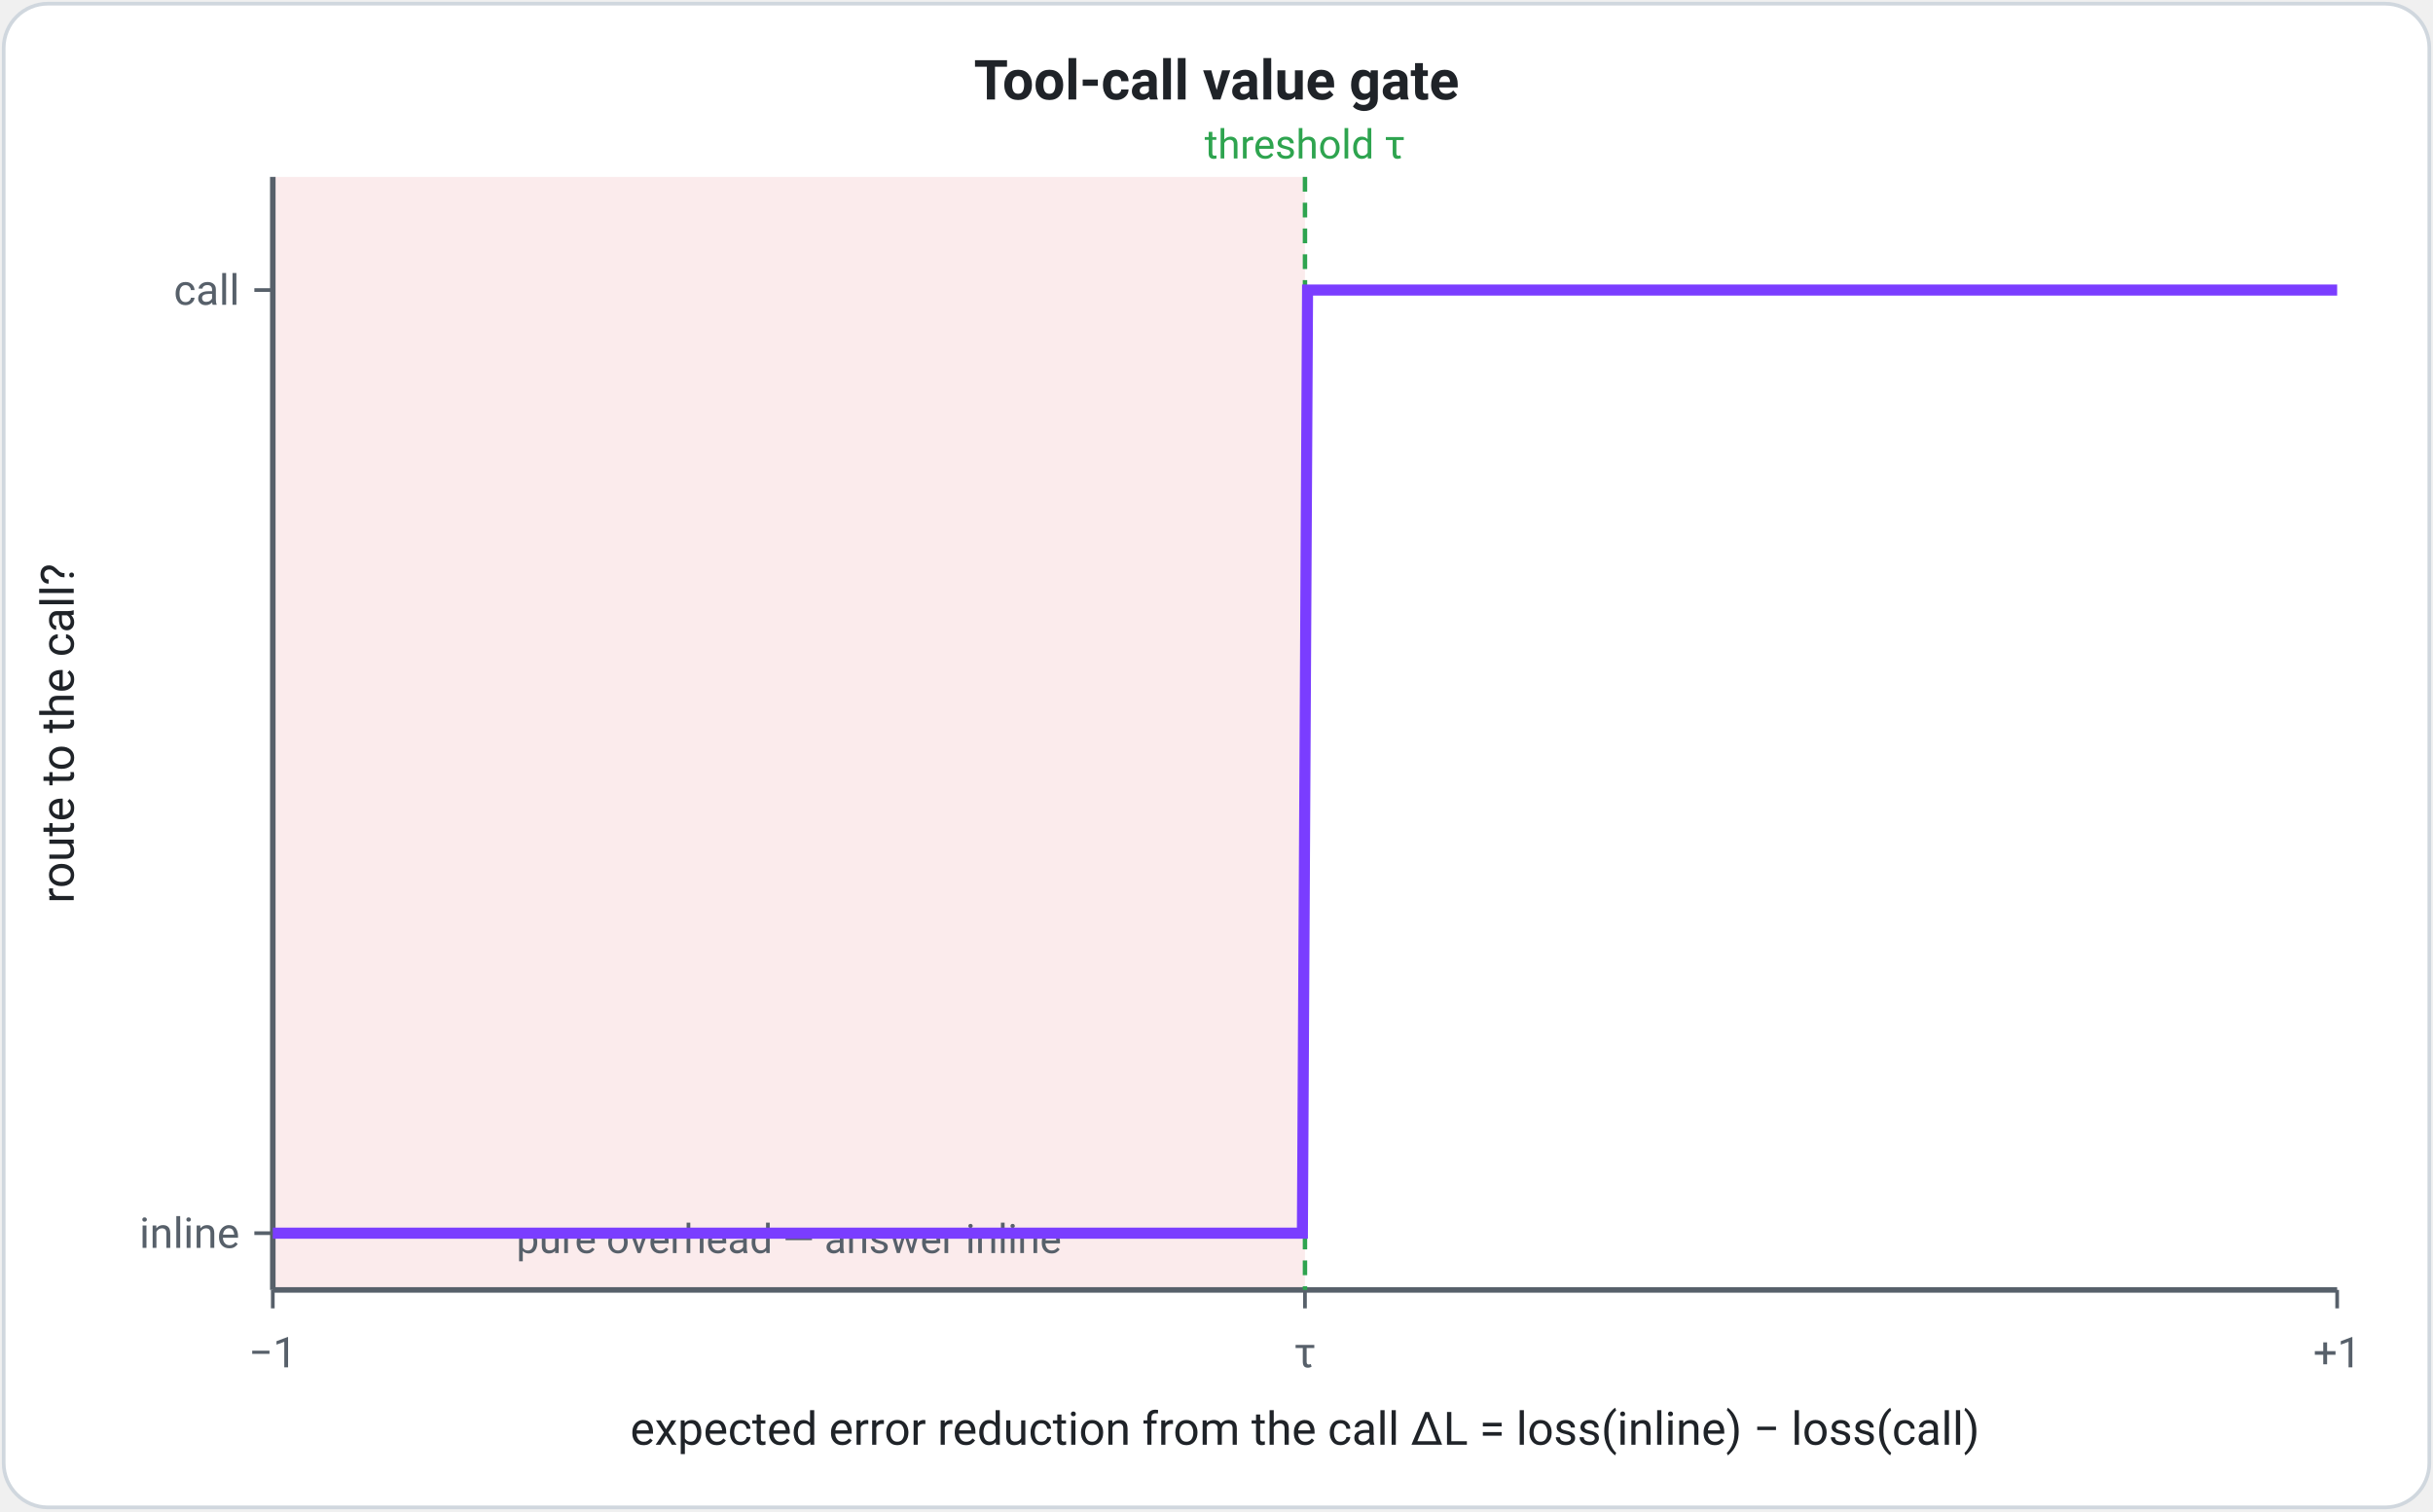
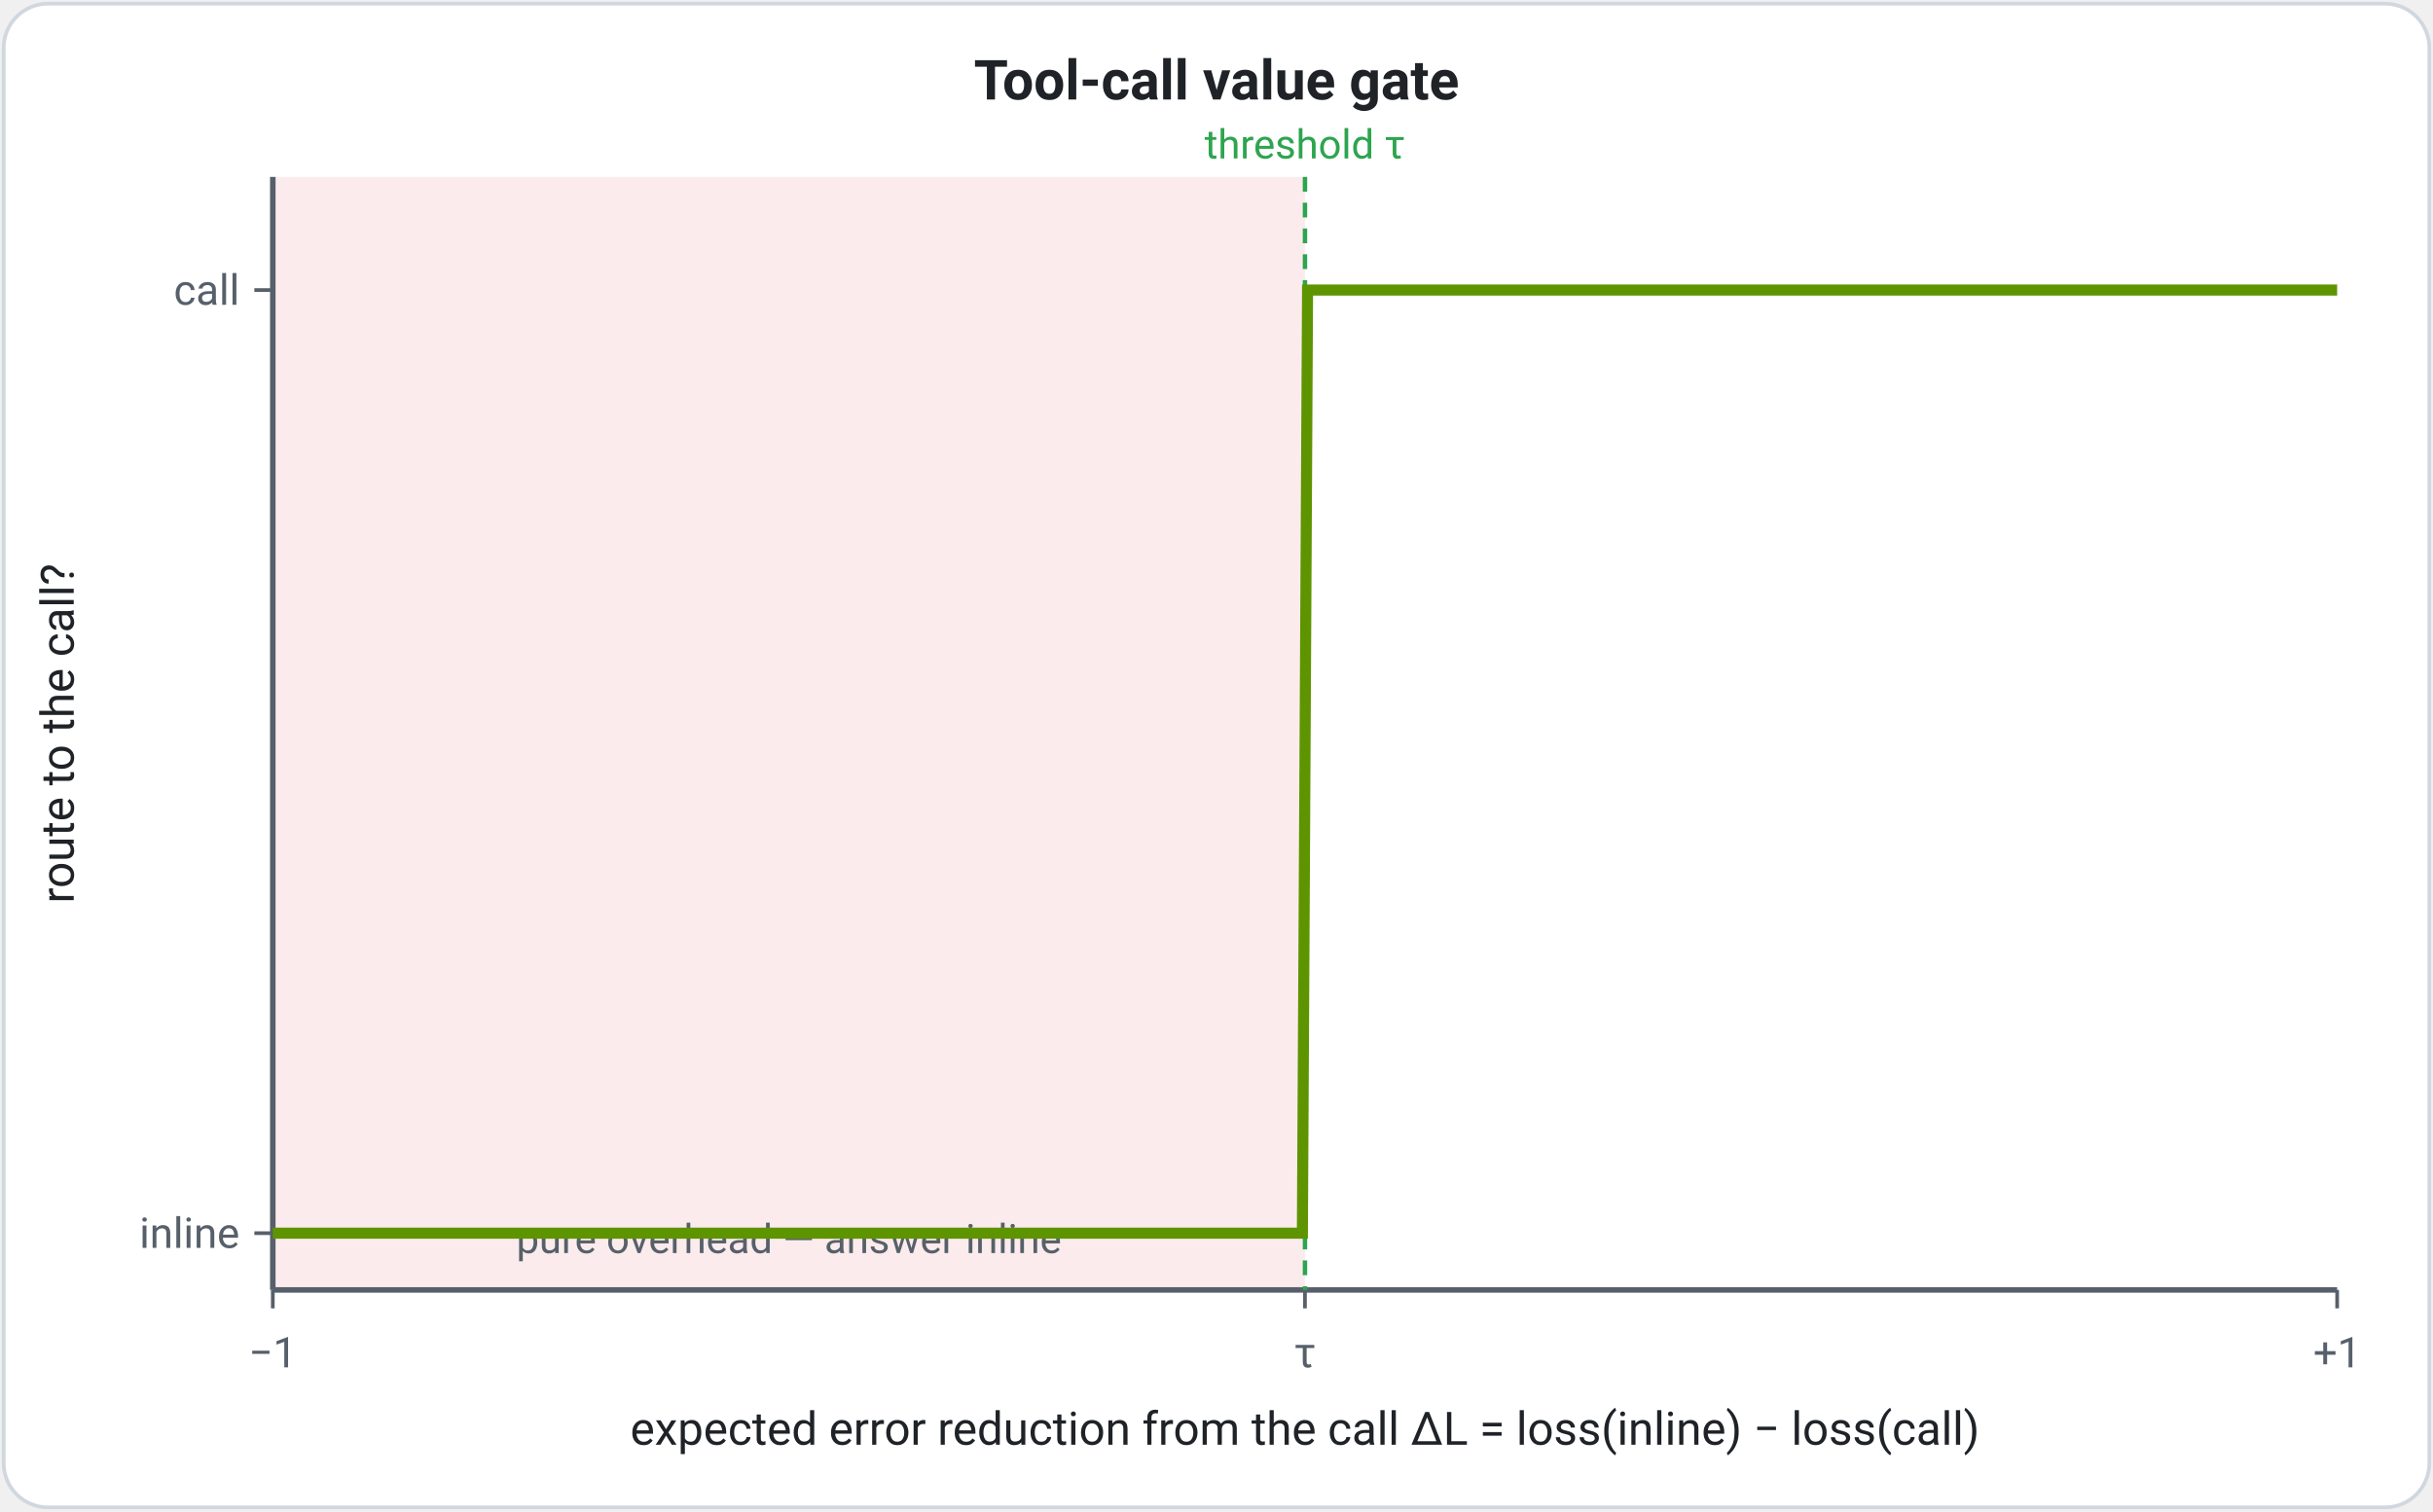
<svg xmlns="http://www.w3.org/2000/svg" viewBox="0 0 660 410" width="660" height="410" font-family="-apple-system,BlinkMacSystemFont,Segoe UI,Roboto,Helvetica,Arial,sans-serif">
  <rect x="1" y="1" width="658" height="408" rx="12" fill="#ffffff" stroke="#d0d7de" />
  <rect x="74.0" y="48" width="280.0" height="302" fill="#cf222e" opacity="0.09" />
  <text x="214.0" y="340" text-anchor="middle" font-size="11" fill="#57606a">pure overhead — answer inline</text>
  <text x="330.0" y="27" text-anchor="middle" font-size="15" font-weight="700" fill="#1f2328">Tool-call value gate</text>
  <line x1="74" y1="48" x2="74" y2="350" stroke="#57606a" stroke-width="1.5" />
  <line x1="74" y1="350" x2="634" y2="350" stroke="#57606a" stroke-width="1.5" />
  <line x1="74.0" y1="350" x2="74.0" y2="355" stroke="#57606a" />
  <text x="74.0" y="371" text-anchor="middle" font-size="11.5" fill="#57606a">−1</text>
  <line x1="354.0" y1="350" x2="354.0" y2="355" stroke="#57606a" />
  <text x="354.0" y="371" text-anchor="middle" font-size="11.5" fill="#57606a">τ</text>
  <line x1="634.0" y1="350" x2="634.0" y2="355" stroke="#57606a" />
  <text x="634.0" y="371" text-anchor="middle" font-size="11.5" fill="#57606a">+1</text>
  <line x1="69" y1="334.6" x2="74" y2="334.6" stroke="#57606a" />
  <text x="65" y="338.6" text-anchor="end" font-size="11.5" fill="#57606a">inline</text>
  <line x1="69" y1="78.7" x2="74" y2="78.7" stroke="#57606a" />
  <text x="65" y="82.7" text-anchor="end" font-size="11.5" fill="#57606a">call</text>
  <line x1="354.0" y1="48" x2="354.0" y2="350" stroke="#2ea44f" stroke-width="1.2" stroke-dasharray="4 3" />
  <text x="354.0" y="43" text-anchor="middle" font-size="11" fill="#2ea44f">threshold τ</text>
-   <polyline points="74.0,334.6 75.4,334.6 76.8,334.6 78.2,334.6 79.6,334.6 81.0,334.6 82.4,334.6 83.8,334.6 85.2,334.6 86.6,334.6 88.0,334.6 89.4,334.6 90.8,334.6 92.2,334.6 93.6,334.6 95.1,334.6 96.5,334.6 97.9,334.6 99.3,334.6 100.7,334.6 102.1,334.6 103.5,334.6 104.9,334.6 106.3,334.6 107.7,334.6 109.1,334.6 110.5,334.6 111.9,334.6 113.3,334.6 114.7,334.6 116.1,334.6 117.5,334.6 118.9,334.6 120.3,334.6 121.7,334.6 123.1,334.6 124.5,334.6 125.9,334.6 127.3,334.6 128.7,334.6 130.1,334.6 131.5,334.6 132.9,334.6 134.4,334.6 135.8,334.6 137.2,334.6 138.6,334.6 140.0,334.6 141.4,334.6 142.8,334.6 144.2,334.6 145.6,334.6 147.0,334.6 148.4,334.6 149.8,334.6 151.2,334.6 152.6,334.6 154.0,334.6 155.4,334.6 156.8,334.6 158.2,334.6 159.6,334.6 161.0,334.6 162.4,334.6 163.8,334.6 165.2,334.6 166.6,334.6 168.0,334.6 169.4,334.6 170.8,334.6 172.2,334.6 173.6,334.6 175.1,334.6 176.5,334.6 177.9,334.6 179.3,334.6 180.7,334.6 182.1,334.6 183.5,334.6 184.9,334.6 186.3,334.6 187.7,334.6 189.1,334.6 190.5,334.6 191.9,334.6 193.3,334.6 194.7,334.6 196.1,334.6 197.5,334.6 198.9,334.6 200.3,334.6 201.7,334.6 203.1,334.6 204.5,334.6 205.9,334.6 207.3,334.6 208.7,334.6 210.1,334.6 211.5,334.6 212.9,334.6 214.4,334.6 215.8,334.6 217.2,334.6 218.6,334.6 220.0,334.6 221.4,334.6 222.8,334.6 224.2,334.6 225.6,334.6 227.0,334.6 228.4,334.6 229.8,334.6 231.2,334.6 232.6,334.6 234.0,334.6 235.4,334.6 236.8,334.6 238.2,334.6 239.6,334.6 241.0,334.6 242.4,334.6 243.8,334.6 245.2,334.6 246.6,334.6 248.0,334.6 249.4,334.6 250.8,334.6 252.2,334.6 253.6,334.6 255.1,334.6 256.5,334.6 257.9,334.6 259.3,334.6 260.7,334.6 262.1,334.6 263.5,334.6 264.9,334.6 266.3,334.6 267.7,334.6 269.1,334.6 270.5,334.6 271.9,334.6 273.3,334.6 274.7,334.6 276.1,334.6 277.5,334.6 278.9,334.6 280.3,334.6 281.7,334.6 283.1,334.6 284.5,334.6 285.9,334.6 287.3,334.6 288.7,334.6 290.1,334.6 291.5,334.6 292.9,334.6 294.4,334.6 295.8,334.6 297.2,334.6 298.6,334.6 300.0,334.6 301.4,334.6 302.8,334.6 304.2,334.6 305.6,334.6 307.0,334.6 308.4,334.6 309.8,334.6 311.2,334.6 312.6,334.6 314.0,334.6 315.4,334.6 316.8,334.6 318.2,334.6 319.6,334.6 321.0,334.6 322.4,334.6 323.8,334.6 325.2,334.6 326.6,334.6 328.0,334.6 329.4,334.6 330.8,334.6 332.2,334.6 333.6,334.6 335.1,334.6 336.5,334.6 337.9,334.6 339.3,334.6 340.7,334.6 342.1,334.6 343.5,334.6 344.9,334.6 346.3,334.6 347.7,334.6 349.1,334.6 350.5,334.6 351.9,334.6 353.3,334.6 354.7,78.7 356.1,78.7 357.5,78.7 358.9,78.7 360.3,78.7 361.7,78.7 363.1,78.7 364.5,78.7 365.9,78.7 367.3,78.7 368.7,78.7 370.1,78.7 371.5,78.7 372.9,78.7 374.4,78.7 375.8,78.7 377.2,78.7 378.6,78.7 380.0,78.7 381.4,78.7 382.8,78.7 384.2,78.7 385.6,78.7 387.0,78.7 388.4,78.7 389.8,78.7 391.2,78.7 392.6,78.7 394.0,78.7 395.4,78.7 396.8,78.7 398.2,78.7 399.6,78.7 401.0,78.7 402.4,78.7 403.8,78.7 405.2,78.7 406.6,78.7 408.0,78.7 409.4,78.7 410.8,78.7 412.2,78.7 413.6,78.7 415.1,78.7 416.5,78.7 417.9,78.7 419.3,78.7 420.7,78.7 422.1,78.7 423.5,78.7 424.9,78.7 426.3,78.7 427.7,78.7 429.1,78.7 430.5,78.7 431.9,78.7 433.3,78.7 434.7,78.7 436.1,78.7 437.5,78.7 438.9,78.7 440.3,78.7 441.7,78.7 443.1,78.7 444.5,78.7 445.9,78.7 447.3,78.7 448.7,78.7 450.1,78.7 451.5,78.7 452.9,78.7 454.4,78.7 455.8,78.7 457.2,78.7 458.6,78.7 460.0,78.7 461.4,78.7 462.8,78.7 464.2,78.7 465.6,78.7 467.0,78.7 468.4,78.7 469.8,78.7 471.2,78.7 472.6,78.7 474.0,78.7 475.4,78.7 476.8,78.7 478.2,78.7 479.6,78.7 481.0,78.7 482.4,78.7 483.8,78.7 485.2,78.7 486.6,78.7 488.0,78.7 489.4,78.7 490.8,78.7 492.2,78.7 493.6,78.7 495.1,78.7 496.5,78.7 497.9,78.7 499.3,78.7 500.7,78.7 502.1,78.7 503.5,78.7 504.9,78.7 506.3,78.7 507.7,78.7 509.1,78.7 510.5,78.7 511.9,78.7 513.3,78.7 514.7,78.7 516.1,78.7 517.5,78.7 518.9,78.7 520.3,78.7 521.7,78.7 523.1,78.7 524.5,78.7 525.9,78.7 527.3,78.7 528.7,78.7 530.1,78.7 531.5,78.7 532.9,78.7 534.4,78.7 535.8,78.7 537.2,78.7 538.6,78.7 540.0,78.7 541.4,78.7 542.8,78.7 544.2,78.7 545.6,78.7 547.0,78.7 548.4,78.7 549.8,78.7 551.2,78.7 552.6,78.7 554.0,78.7 555.4,78.7 556.8,78.7 558.2,78.7 559.6,78.7 561.0,78.7 562.4,78.7 563.8,78.7 565.2,78.7 566.6,78.7 568.0,78.7 569.4,78.7 570.8,78.7 572.2,78.7 573.6,78.7 575.1,78.7 576.5,78.7 577.9,78.7 579.3,78.7 580.7,78.7 582.1,78.7 583.5,78.7 584.9,78.7 586.3,78.7 587.7,78.7 589.1,78.7 590.5,78.7 591.9,78.7 593.3,78.7 594.7,78.7 596.1,78.7 597.5,78.7 598.9,78.7 600.3,78.7 601.7,78.7 603.1,78.7 604.5,78.7 605.9,78.7 607.3,78.7 608.7,78.7 610.1,78.7 611.5,78.7 612.9,78.7 614.4,78.7 615.8,78.7 617.2,78.7 618.6,78.7 620.0,78.7 621.4,78.7 622.8,78.7 624.2,78.7 625.6,78.7 627.0,78.7 628.4,78.7 629.8,78.7 631.2,78.7 632.6,78.7 634.0,78.7" fill="none" stroke="#7a3dff" stroke-width="3" />
+   <polyline points="74.0,334.6 75.4,334.6 76.8,334.6 78.2,334.6 79.6,334.6 81.0,334.6 82.4,334.6 83.8,334.6 85.2,334.6 86.6,334.6 88.0,334.6 89.4,334.6 90.8,334.6 92.2,334.6 93.6,334.6 95.1,334.6 96.5,334.6 97.9,334.6 99.3,334.6 100.7,334.6 102.1,334.6 103.5,334.6 104.9,334.6 106.3,334.6 107.7,334.6 109.1,334.6 110.5,334.6 111.9,334.6 113.3,334.6 114.7,334.6 116.1,334.6 117.5,334.6 118.9,334.6 120.3,334.6 121.7,334.6 123.1,334.6 124.5,334.6 125.9,334.6 127.3,334.6 128.7,334.6 130.1,334.6 131.5,334.6 132.9,334.6 134.4,334.6 135.8,334.6 137.2,334.6 138.6,334.6 140.0,334.6 141.4,334.6 142.8,334.6 144.2,334.6 145.6,334.6 147.0,334.6 148.4,334.6 149.8,334.6 151.2,334.6 152.6,334.6 154.0,334.6 155.4,334.6 156.8,334.6 158.2,334.6 159.6,334.6 161.0,334.6 162.4,334.6 163.8,334.6 165.2,334.6 166.6,334.6 168.0,334.6 169.4,334.6 170.8,334.6 172.2,334.6 173.6,334.6 175.1,334.6 176.5,334.6 177.9,334.6 179.3,334.6 180.7,334.6 182.1,334.6 183.5,334.6 184.9,334.6 186.3,334.6 187.7,334.6 189.1,334.6 190.5,334.6 191.9,334.6 193.3,334.6 194.7,334.6 196.1,334.6 197.5,334.6 198.9,334.6 200.3,334.6 201.7,334.6 203.1,334.6 204.5,334.6 205.9,334.6 207.3,334.6 208.7,334.6 210.1,334.6 211.5,334.6 212.9,334.6 214.4,334.6 215.8,334.6 217.2,334.6 218.6,334.6 220.0,334.6 221.4,334.6 222.8,334.6 224.2,334.6 225.6,334.6 227.0,334.6 228.4,334.6 229.8,334.6 231.2,334.6 232.6,334.6 234.0,334.6 235.4,334.6 236.8,334.6 238.2,334.6 239.6,334.6 241.0,334.6 242.4,334.6 243.8,334.6 245.2,334.6 246.6,334.6 248.0,334.6 249.4,334.6 250.8,334.6 252.2,334.6 253.6,334.6 255.1,334.6 256.5,334.6 257.9,334.6 259.3,334.6 260.7,334.6 262.1,334.6 263.5,334.6 264.9,334.6 266.3,334.6 267.7,334.6 269.1,334.6 270.5,334.6 271.9,334.6 273.3,334.6 274.7,334.6 276.1,334.6 277.5,334.6 278.9,334.6 280.3,334.6 281.7,334.6 283.1,334.6 284.5,334.6 285.9,334.6 287.3,334.6 288.7,334.6 290.1,334.6 291.5,334.6 292.9,334.6 294.4,334.6 295.8,334.6 297.2,334.6 298.6,334.6 300.0,334.6 301.4,334.6 302.8,334.6 304.2,334.6 305.6,334.6 307.0,334.6 308.4,334.6 309.8,334.6 311.2,334.6 312.6,334.6 314.0,334.6 315.4,334.6 316.8,334.6 318.2,334.6 319.6,334.6 321.0,334.6 322.4,334.6 323.8,334.6 325.2,334.6 326.6,334.6 328.0,334.6 329.4,334.6 330.8,334.6 332.2,334.6 333.6,334.6 335.1,334.6 336.5,334.6 337.9,334.6 339.3,334.6 340.7,334.6 342.1,334.6 343.5,334.6 344.9,334.6 346.3,334.6 347.7,334.6 349.1,334.6 350.5,334.6 351.9,334.6 353.3,334.6 354.7,78.7 356.1,78.7 357.5,78.7 358.9,78.7 360.3,78.7 361.7,78.7 363.1,78.7 364.5,78.7 365.9,78.7 367.3,78.7 368.7,78.7 370.1,78.7 371.5,78.7 372.9,78.7 374.4,78.7 375.8,78.7 377.2,78.7 378.6,78.7 380.0,78.7 381.4,78.7 382.8,78.7 384.2,78.7 385.6,78.7 387.0,78.7 388.4,78.7 389.8,78.7 391.2,78.7 392.6,78.7 394.0,78.7 395.4,78.7 396.8,78.7 398.2,78.7 399.6,78.7 401.0,78.7 402.4,78.7 403.8,78.7 405.2,78.7 406.6,78.7 408.0,78.7 409.4,78.7 410.8,78.7 412.2,78.7 413.6,78.7 415.1,78.7 416.5,78.7 417.9,78.7 419.3,78.7 420.7,78.7 422.1,78.7 423.5,78.7 424.9,78.7 426.3,78.7 427.7,78.7 429.1,78.7 430.5,78.7 431.9,78.7 433.3,78.7 434.7,78.7 436.1,78.7 437.5,78.7 438.9,78.7 440.3,78.7 441.7,78.7 443.1,78.7 444.5,78.7 445.9,78.7 447.3,78.7 448.7,78.7 450.1,78.7 451.5,78.7 452.9,78.7 454.4,78.7 455.8,78.7 457.2,78.7 458.6,78.7 460.0,78.7 461.4,78.7 462.8,78.7 464.2,78.7 465.6,78.7 467.0,78.7 468.4,78.7 469.8,78.7 471.2,78.7 472.6,78.7 474.0,78.7 475.4,78.7 476.8,78.7 478.2,78.7 479.6,78.7 481.0,78.7 482.4,78.7 483.8,78.7 485.2,78.7 486.6,78.7 488.0,78.7 489.4,78.7 490.8,78.7 492.2,78.7 493.6,78.7 495.1,78.7 496.5,78.7 497.9,78.7 499.3,78.7 500.7,78.7 502.1,78.7 503.5,78.7 504.9,78.7 506.3,78.7 507.7,78.7 509.1,78.7 510.5,78.7 511.9,78.7 513.3,78.7 514.7,78.7 516.1,78.7 517.5,78.7 518.9,78.7 520.3,78.7 521.7,78.7 523.1,78.7 524.5,78.7 525.9,78.7 527.3,78.7 528.7,78.7 530.1,78.7 531.5,78.7 532.9,78.7 534.4,78.7 535.8,78.7 537.2,78.7 538.6,78.7 540.0,78.7 541.4,78.7 542.8,78.7 544.2,78.7 545.6,78.7 547.0,78.7 548.4,78.7 549.8,78.7 551.2,78.7 552.6,78.7 554.0,78.7 555.4,78.7 556.8,78.7 558.2,78.7 559.6,78.7 561.0,78.7 562.4,78.7 563.8,78.7 565.2,78.7 566.6,78.7 568.0,78.7 569.4,78.7 570.8,78.7 572.2,78.7 573.6,78.7 575.1,78.7 576.5,78.7 577.9,78.7 579.3,78.7 580.7,78.7 582.1,78.7 583.5,78.7 584.9,78.7 586.3,78.7 587.7,78.7 589.1,78.7 590.5,78.7 591.9,78.7 593.3,78.7 594.7,78.7 596.1,78.7 597.5,78.7 598.9,78.7 600.3,78.7 601.7,78.7 603.1,78.7 604.5,78.7 605.9,78.7 607.3,78.7 608.7,78.7 610.1,78.7 611.5,78.7 612.9,78.7 614.4,78.7 615.8,78.7 617.2,78.7 618.6,78.7 620.0,78.7 621.4,78.7 622.8,78.7 624.2,78.7 625.6,78.7 627.0,78.7 628.4,78.7 629.8,78.7 631.2,78.7 632.6,78.7 634.0,78.7" fill="none" stroke="#5e9400" stroke-width="3" />
  <text x="354.0" y="392" text-anchor="middle" font-size="12.5" fill="#1f2328">expected error reduction from the call   ΔL = loss(inline) − loss(call)</text>
  <text transform="translate(20,199.0) rotate(-90)" text-anchor="middle" font-size="12.5" fill="#1f2328">route to the call?</text>
</svg>
